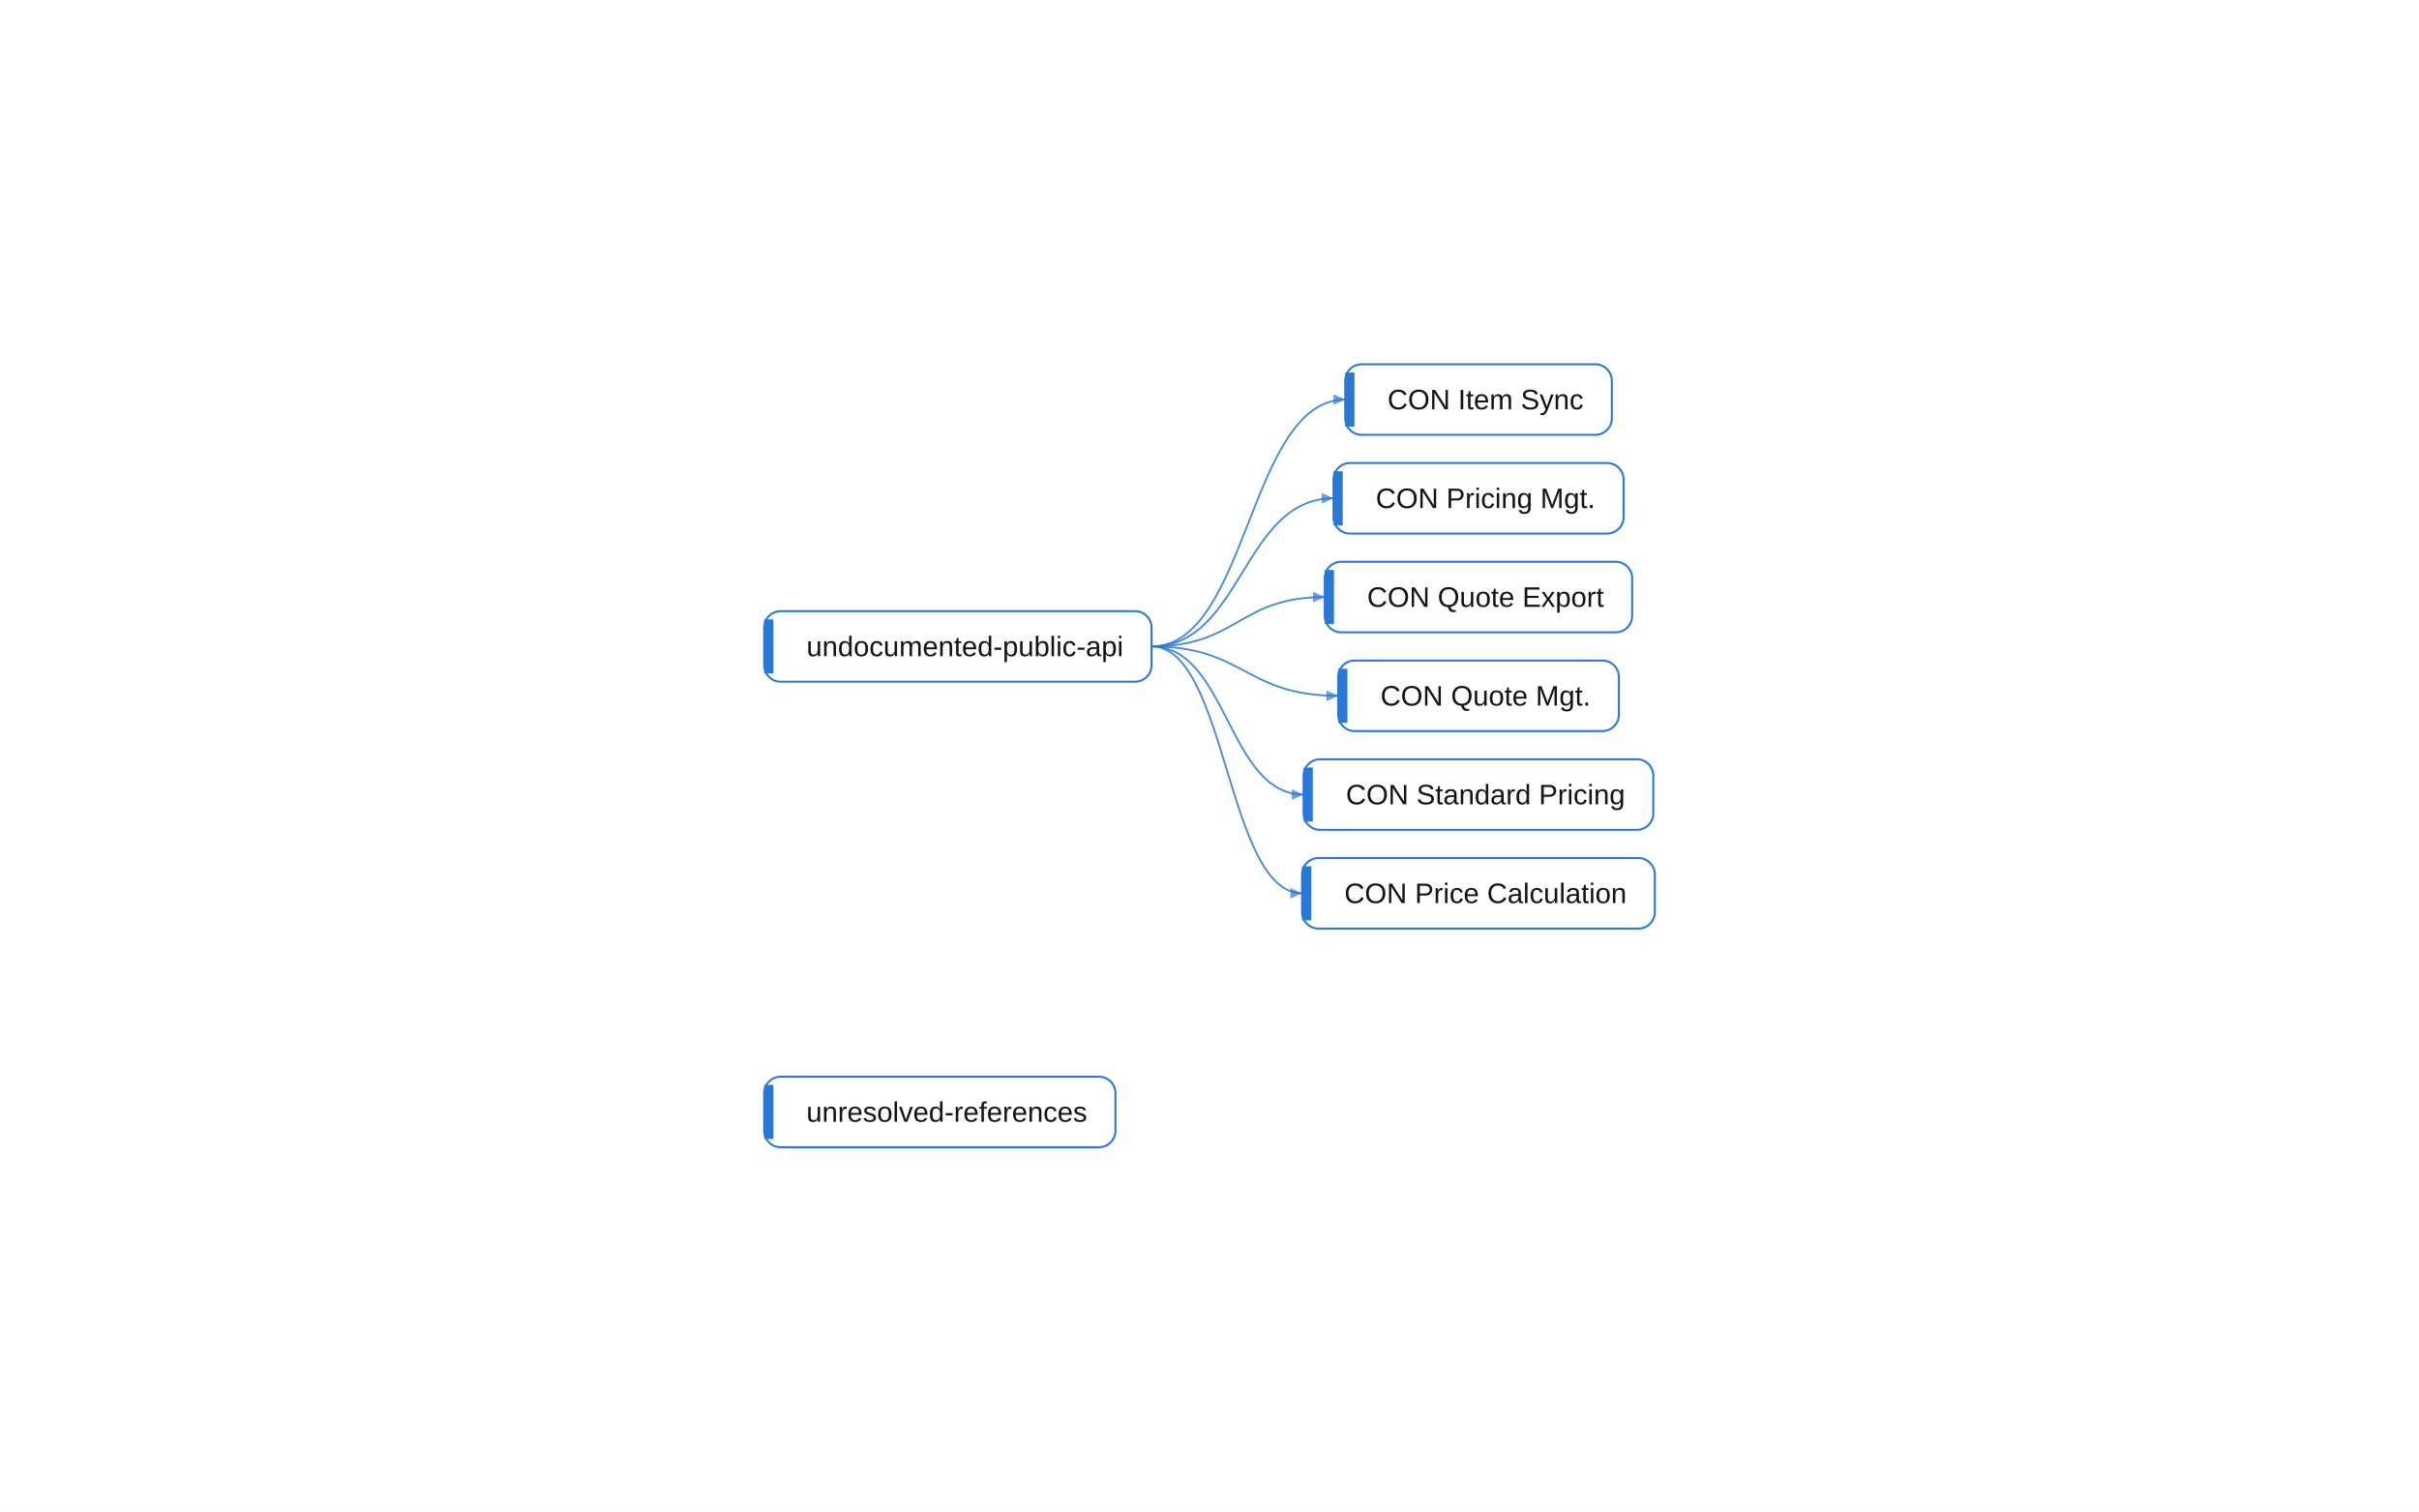
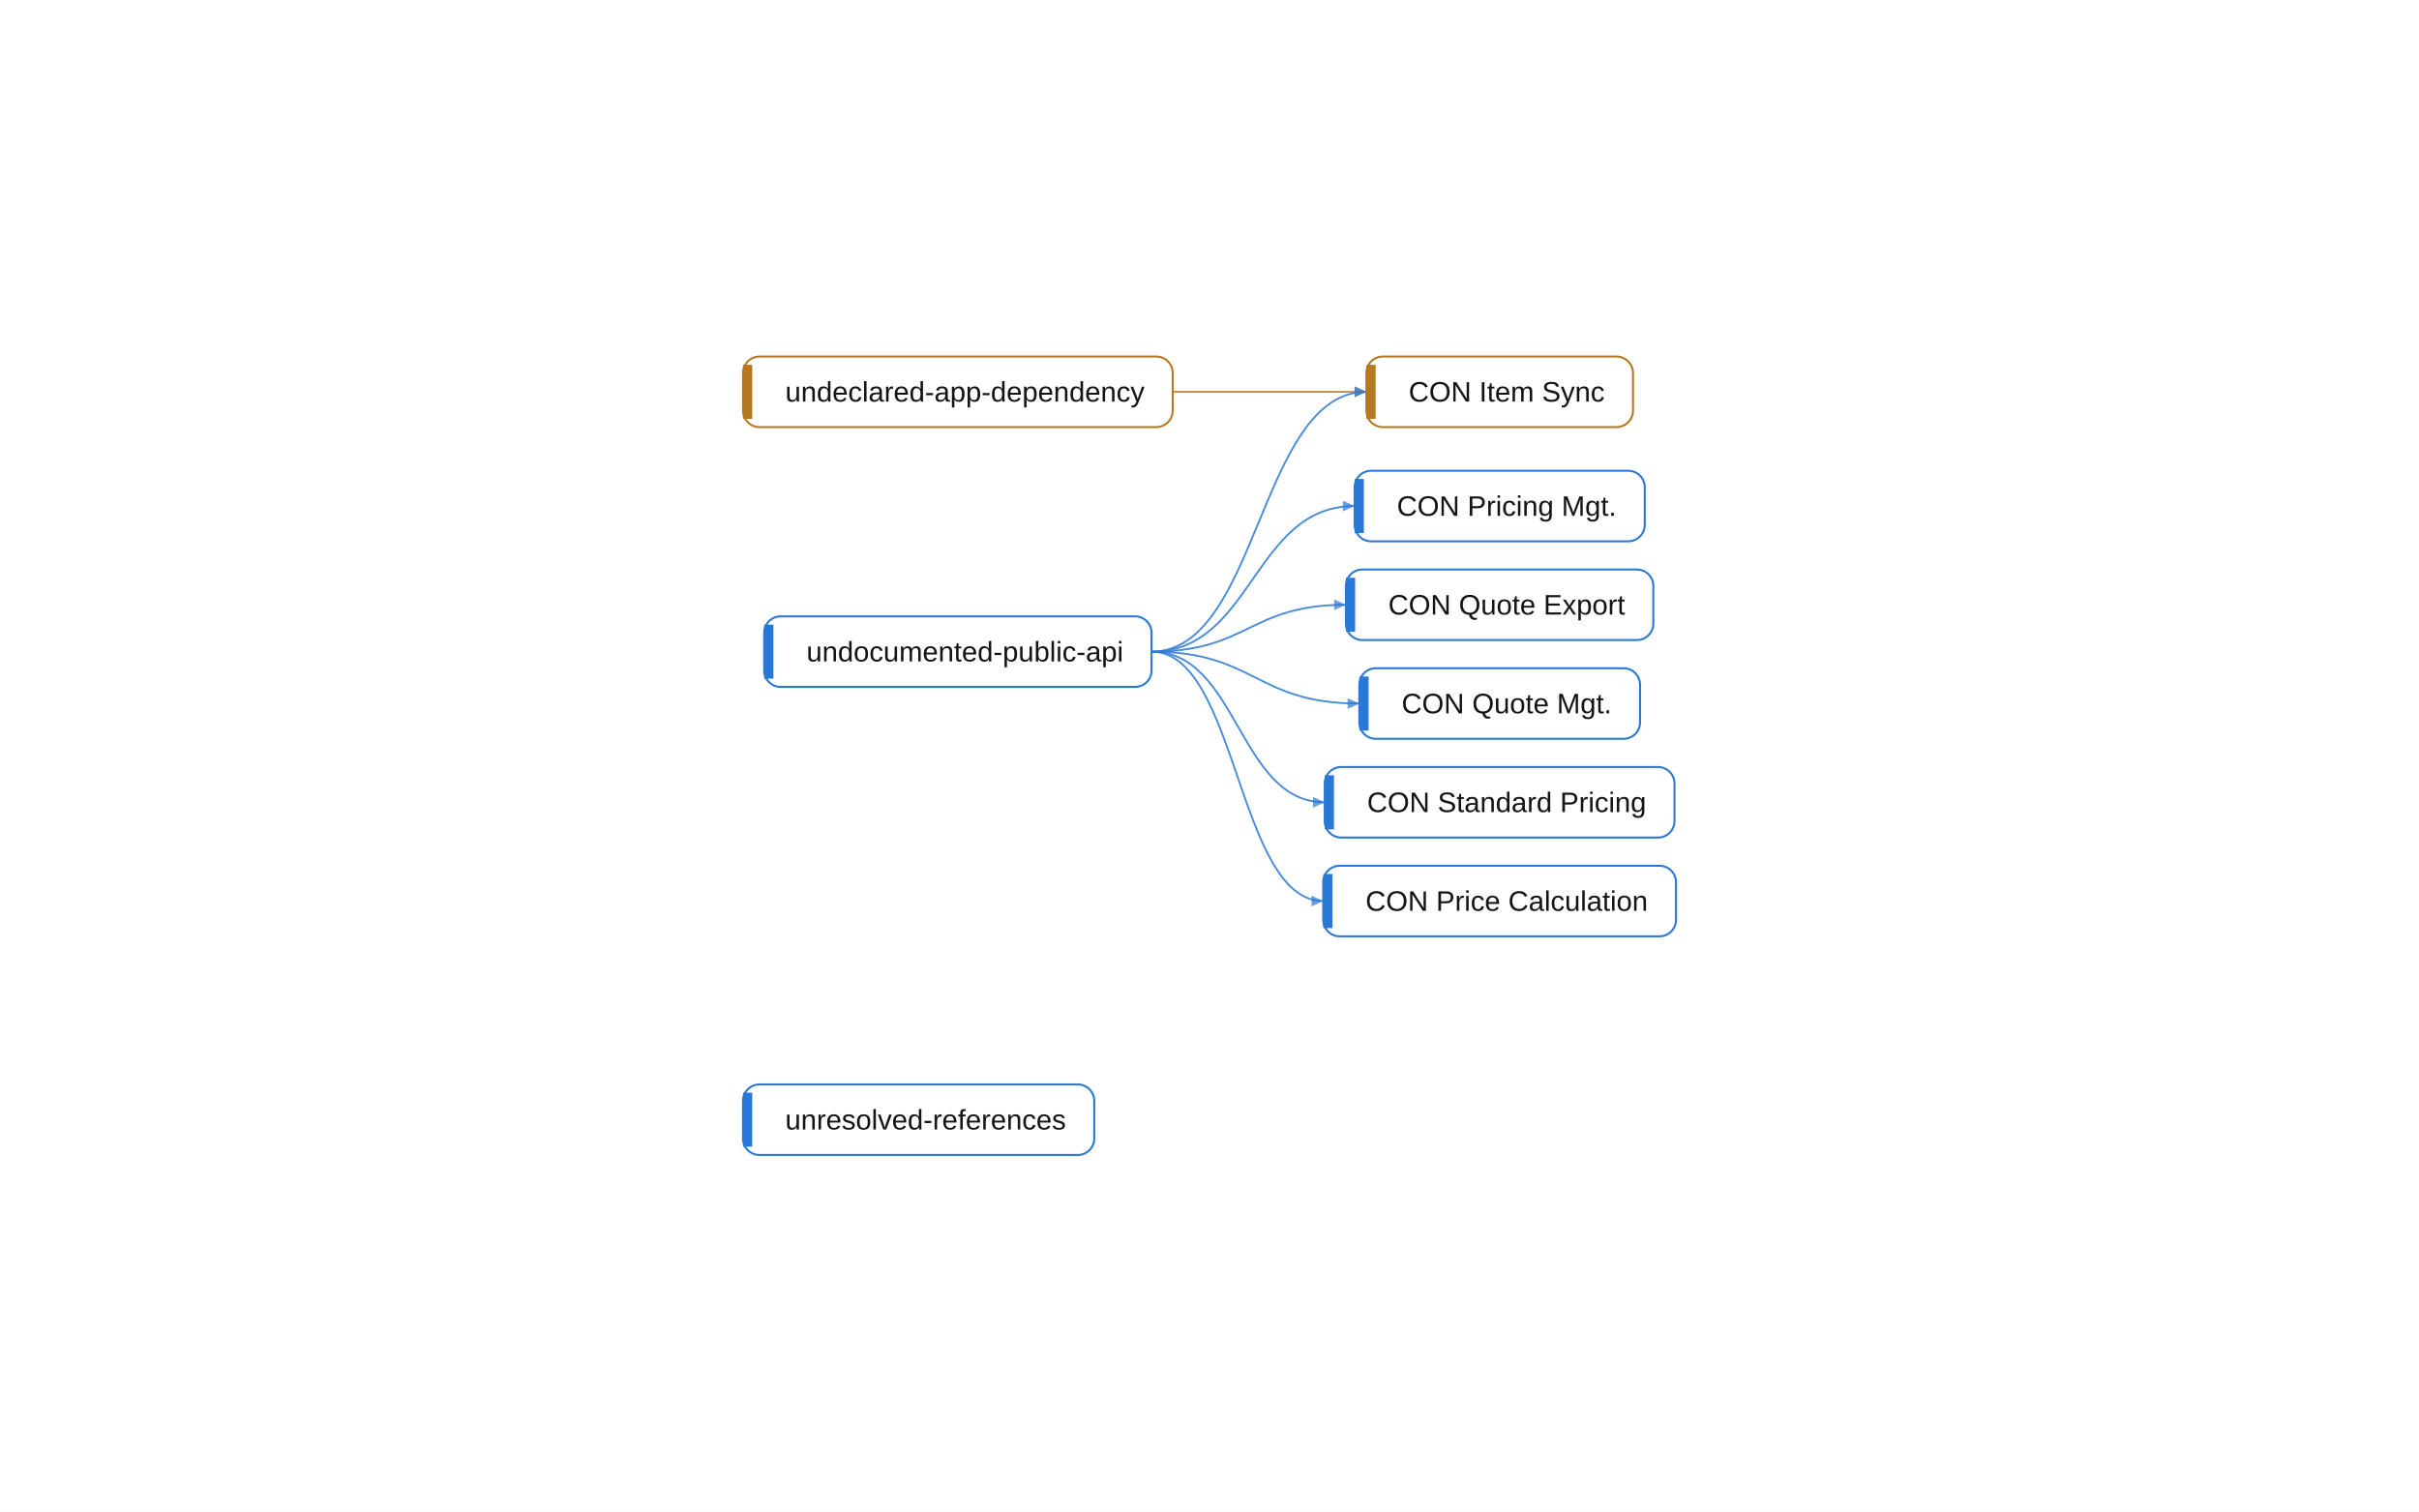
<svg xmlns="http://www.w3.org/2000/svg" viewBox="0 0 1440 900" width="1440" height="900" role="img" aria-label="Findings">
  <rect width="1440" height="900" fill="#ffffff" />
-   <path d="M685.5 384.9C730.8 384.9 730.8 473.1 776 473.1M685.5 384.9C739.6 384.9 739.6 296.7 793.8 296.7M685.5 384.9C741 384.9 741 414.3 796.6 414.3M685.5 384.9C737.1 384.9 737.1 355.5 788.6 355.5M685.5 384.9C743.1 384.9 743.1 237.9 800.8 237.9M685.5 384.9C730.3 384.9 730.3 531.9 775.1 531.9" fill="none" stroke="#2A78D6" stroke-opacity="0.55" stroke-width="1" />
-   <path d="M685.5 384.9C730.8 384.9 730.8 473.1 776 473.1" fill="none" stroke="#2A78D6" stroke-opacity="0.7" stroke-width="1" />
-   <path d="M776 473.1L769 476.3L769 469.9Z" fill="#2A78D6" fill-opacity="0.7" />
-   <path d="M685.5 384.9C739.6 384.9 739.6 296.7 793.8 296.7" fill="none" stroke="#2A78D6" stroke-opacity="0.7" stroke-width="1" />
-   <path d="M793.8 296.7L786.8 299.9L786.8 293.5Z" fill="#2A78D6" fill-opacity="0.7" />
-   <path d="M685.5 384.9C741 384.9 741 414.3 796.6 414.3" fill="none" stroke="#2A78D6" stroke-opacity="0.7" stroke-width="1" />
-   <path d="M796.6 414.3L789.6 417.5L789.6 411.1Z" fill="#2A78D6" fill-opacity="0.7" />
-   <path d="M685.5 384.9C737.1 384.9 737.1 355.5 788.6 355.5" fill="none" stroke="#2A78D6" stroke-opacity="0.7" stroke-width="1" />
-   <path d="M788.6 355.5L781.6 358.7L781.6 352.3Z" fill="#2A78D6" fill-opacity="0.7" />
-   <path d="M685.5 384.9C743.1 384.9 743.1 237.9 800.8 237.9" fill="none" stroke="#2A78D6" stroke-opacity="0.7" stroke-width="1" />
-   <path d="M800.8 237.9L793.8 241.1L793.8 234.7Z" fill="#2A78D6" fill-opacity="0.7" />
-   <path d="M685.5 384.9C730.3 384.9 730.3 531.9 775.1 531.9" fill="none" stroke="#2A78D6" stroke-opacity="0.7" stroke-width="1" />
-   <path d="M775.1 531.9L768.1 535.1L768.1 528.7Z" fill="#2A78D6" fill-opacity="0.7" />
+   <path d="M698.1 233.3C755.7 233.3 755.7 233.3 813.4 233.3" fill="none" stroke="#B7791F" stroke-opacity="0.55" stroke-width="1" />
+   <path d="M685.5 388C737.1 388 737.1 477.7 788.6 477.7M685.5 388C745.9 388 745.9 301.3 806.4 301.3M685.5 388C747.3 388 747.3 418.9 809.2 418.9M685.5 388C743.4 388 743.4 360.1 801.2 360.1M685.5 388C749.4 388 749.4 233.3 813.4 233.3M685.5 388C736.6 388 736.6 536.5 787.7 536.5" fill="none" stroke="#2A78D6" stroke-opacity="0.55" stroke-width="1" />
+   <path d="M698.1 233.3C755.7 233.3 755.7 233.3 813.4 233.3" fill="none" stroke="#B7791F" stroke-opacity="0.7" stroke-width="1" />
+   <path d="M813.4 233.3L806.4 236.5L806.4 230.1Z" fill="#B7791F" fill-opacity="0.7" />
+   <path d="M685.5 388C737.1 388 737.1 477.7 788.6 477.7" fill="none" stroke="#2A78D6" stroke-opacity="0.7" stroke-width="1" />
+   <path d="M788.6 477.7L781.6 480.9L781.6 474.5Z" fill="#2A78D6" fill-opacity="0.7" />
+   <path d="M685.5 388C745.9 388 745.9 301.3 806.4 301.3" fill="none" stroke="#2A78D6" stroke-opacity="0.7" stroke-width="1" />
+   <path d="M806.4 301.3L799.4 304.5L799.4 298.1Z" fill="#2A78D6" fill-opacity="0.7" />
+   <path d="M685.5 388C747.3 388 747.3 418.9 809.2 418.9" fill="none" stroke="#2A78D6" stroke-opacity="0.7" stroke-width="1" />
+   <path d="M809.2 418.9L802.2 422.1L802.2 415.7Z" fill="#2A78D6" fill-opacity="0.7" />
+   <path d="M685.5 388C743.4 388 743.4 360.1 801.2 360.1" fill="none" stroke="#2A78D6" stroke-opacity="0.7" stroke-width="1" />
+   <path d="M801.2 360.1L794.2 363.3L794.2 356.9Z" fill="#2A78D6" fill-opacity="0.7" />
+   <path d="M685.5 388C749.4 388 749.4 233.3 813.4 233.3" fill="none" stroke="#2A78D6" stroke-opacity="0.7" stroke-width="1" />
+   <path d="M813.4 233.3L806.4 236.5L806.4 230.1Z" fill="#2A78D6" fill-opacity="0.7" />
+   <path d="M685.5 388C736.6 388 736.6 536.5 787.7 536.5" fill="none" stroke="#2A78D6" stroke-opacity="0.7" stroke-width="1" />
+   <path d="M787.7 536.5L780.7 539.7L780.7 533.3Z" fill="#2A78D6" fill-opacity="0.7" />
  <g opacity="1">
-     <rect x="775.1" y="510.9" width="210" height="42" rx="9.8" fill="#ffffff" stroke="#2A78D6" stroke-width="1.2" />
-     <rect x="775.1" y="515.8" width="5.5" height="32.2" fill="#2A78D6" />
+     <rect x="787.7" y="515.5" width="210" height="42" rx="9.8" fill="#ffffff" stroke="#2A78D6" stroke-width="1.2" />
+     <rect x="787.7" y="520.4" width="5.5" height="32.2" fill="#2A78D6" />
  </g>
-   <text x="884.3" y="531.9" font-size="16.8" font-family="Liberation Sans, Arial, Helvetica, sans-serif" fill="#141414" fill-opacity="1" dominant-baseline="central" text-anchor="middle">CON Price Calculation</text>
+   <text x="896.9" y="536.5" font-size="16.8" font-family="Liberation Sans, Arial, Helvetica, sans-serif" fill="#141414" fill-opacity="1" dominant-baseline="central" text-anchor="middle">CON Price Calculation</text>
  <g opacity="1">
-     <rect x="776" y="452.1" width="208.2" height="42" rx="9.8" fill="#ffffff" stroke="#2A78D6" stroke-width="1.2" />
-     <rect x="776" y="457" width="5.5" height="32.2" fill="#2A78D6" />
+     <rect x="788.6" y="456.7" width="208.2" height="42" rx="9.8" fill="#ffffff" stroke="#2A78D6" stroke-width="1.2" />
+     <rect x="788.6" y="461.6" width="5.5" height="32.2" fill="#2A78D6" />
  </g>
-   <text x="884.3" y="473.1" font-size="16.8" font-family="Liberation Sans, Arial, Helvetica, sans-serif" fill="#141414" fill-opacity="1" dominant-baseline="central" text-anchor="middle">CON Standard Pricing</text>
+   <text x="896.9" y="477.7" font-size="16.8" font-family="Liberation Sans, Arial, Helvetica, sans-serif" fill="#141414" fill-opacity="1" dominant-baseline="central" text-anchor="middle">CON Standard Pricing</text>
  <g opacity="1">
-     <rect x="793.8" y="275.7" width="172.7" height="42" rx="9.8" fill="#ffffff" stroke="#2A78D6" stroke-width="1.2" />
-     <rect x="793.8" y="280.6" width="5.5" height="32.2" fill="#2A78D6" />
+     <rect x="806.4" y="280.3" width="172.7" height="42" rx="9.8" fill="#ffffff" stroke="#2A78D6" stroke-width="1.2" />
+     <rect x="806.4" y="285.2" width="5.5" height="32.2" fill="#2A78D6" />
  </g>
-   <text x="884.3" y="296.7" font-size="16.8" font-family="Liberation Sans, Arial, Helvetica, sans-serif" fill="#141414" fill-opacity="1" dominant-baseline="central" text-anchor="middle">CON Pricing Mgt.</text>
+   <text x="896.9" y="301.3" font-size="16.8" font-family="Liberation Sans, Arial, Helvetica, sans-serif" fill="#141414" fill-opacity="1" dominant-baseline="central" text-anchor="middle">CON Pricing Mgt.</text>
  <g opacity="1">
-     <rect x="788.6" y="334.5" width="183" height="42" rx="9.8" fill="#ffffff" stroke="#2A78D6" stroke-width="1.2" />
-     <rect x="788.6" y="339.4" width="5.5" height="32.2" fill="#2A78D6" />
+     <rect x="801.2" y="339.1" width="183" height="42" rx="9.8" fill="#ffffff" stroke="#2A78D6" stroke-width="1.2" />
+     <rect x="801.2" y="344" width="5.5" height="32.2" fill="#2A78D6" />
  </g>
-   <text x="884.3" y="355.5" font-size="16.8" font-family="Liberation Sans, Arial, Helvetica, sans-serif" fill="#141414" fill-opacity="1" dominant-baseline="central" text-anchor="middle">CON Quote Export</text>
+   <text x="896.9" y="360.1" font-size="16.8" font-family="Liberation Sans, Arial, Helvetica, sans-serif" fill="#141414" fill-opacity="1" dominant-baseline="central" text-anchor="middle">CON Quote Export</text>
  <g opacity="1">
-     <rect x="800.8" y="216.9" width="158.7" height="42" rx="9.8" fill="#ffffff" stroke="#2A78D6" stroke-width="1.2" />
-     <rect x="800.8" y="221.8" width="5.5" height="32.2" fill="#2A78D6" />
+     <rect x="813.4" y="212.3" width="158.7" height="42" rx="9.8" fill="#ffffff" stroke="#B7791F" stroke-width="1.2" />
+     <rect x="813.4" y="217.2" width="5.5" height="32.2" fill="#B7791F" />
  </g>
-   <text x="884.3" y="237.9" font-size="16.8" font-family="Liberation Sans, Arial, Helvetica, sans-serif" fill="#141414" fill-opacity="1" dominant-baseline="central" text-anchor="middle">CON Item Sync</text>
+   <text x="896.9" y="233.3" font-size="16.8" font-family="Liberation Sans, Arial, Helvetica, sans-serif" fill="#141414" fill-opacity="1" dominant-baseline="central" text-anchor="middle">CON Item Sync</text>
  <g opacity="1">
-     <rect x="796.6" y="393.3" width="167.1" height="42" rx="9.8" fill="#ffffff" stroke="#2A78D6" stroke-width="1.2" />
-     <rect x="796.6" y="398.2" width="5.5" height="32.2" fill="#2A78D6" />
+     <rect x="809.2" y="397.9" width="167.1" height="42" rx="9.8" fill="#ffffff" stroke="#2A78D6" stroke-width="1.2" />
+     <rect x="809.2" y="402.8" width="5.5" height="32.2" fill="#2A78D6" />
  </g>
-   <text x="884.3" y="414.3" font-size="16.8" font-family="Liberation Sans, Arial, Helvetica, sans-serif" fill="#141414" fill-opacity="1" dominant-baseline="central" text-anchor="middle">CON Quote Mgt.</text>
+   <text x="896.9" y="418.9" font-size="16.8" font-family="Liberation Sans, Arial, Helvetica, sans-serif" fill="#141414" fill-opacity="1" dominant-baseline="central" text-anchor="middle">CON Quote Mgt.</text>
  <g opacity="1">
-     <rect x="454.9" y="363.9" width="230.6" height="42" rx="9.8" fill="#ffffff" stroke="#2A78D6" stroke-width="1.2" />
-     <rect x="454.9" y="368.8" width="5.5" height="32.2" fill="#2A78D6" />
+     <rect x="442.3" y="212.3" width="255.8" height="42" rx="9.8" fill="#ffffff" stroke="#B7791F" stroke-width="1.2" />
+     <rect x="442.3" y="217.2" width="5.5" height="32.2" fill="#B7791F" />
  </g>
-   <text x="574.4" y="384.9" font-size="16.8" font-family="Liberation Sans, Arial, Helvetica, sans-serif" fill="#141414" fill-opacity="1" dominant-baseline="central" text-anchor="middle">undocumented-public-api</text>
+   <text x="574.4" y="233.3" font-size="16.8" font-family="Liberation Sans, Arial, Helvetica, sans-serif" fill="#141414" fill-opacity="1" dominant-baseline="central" text-anchor="middle">undeclared-app-dependency</text>
  <g opacity="1">
-     <rect x="454.9" y="641.1" width="209.1" height="42" rx="9.8" fill="#ffffff" stroke="#2A78D6" stroke-width="1.2" />
-     <rect x="454.9" y="646" width="5.5" height="32.2" fill="#2A78D6" />
+     <rect x="454.9" y="367" width="230.6" height="42" rx="9.8" fill="#ffffff" stroke="#2A78D6" stroke-width="1.2" />
+     <rect x="454.9" y="371.9" width="5.5" height="32.2" fill="#2A78D6" />
  </g>
-   <text x="563.6" y="662.1" font-size="16.8" font-family="Liberation Sans, Arial, Helvetica, sans-serif" fill="#141414" fill-opacity="1" dominant-baseline="central" text-anchor="middle">unresolved-references</text>
+   <text x="574.4" y="388" font-size="16.8" font-family="Liberation Sans, Arial, Helvetica, sans-serif" fill="#141414" fill-opacity="1" dominant-baseline="central" text-anchor="middle">undocumented-public-api</text>
+   <g opacity="1">
+     <rect x="442.3" y="645.7" width="209.1" height="42" rx="9.8" fill="#ffffff" stroke="#2A78D6" stroke-width="1.2" />
+     <rect x="442.3" y="650.6" width="5.5" height="32.2" fill="#2A78D6" />
+   </g>
+   <text x="551" y="666.7" font-size="16.8" font-family="Liberation Sans, Arial, Helvetica, sans-serif" fill="#141414" fill-opacity="1" dominant-baseline="central" text-anchor="middle">unresolved-references</text>
</svg>
